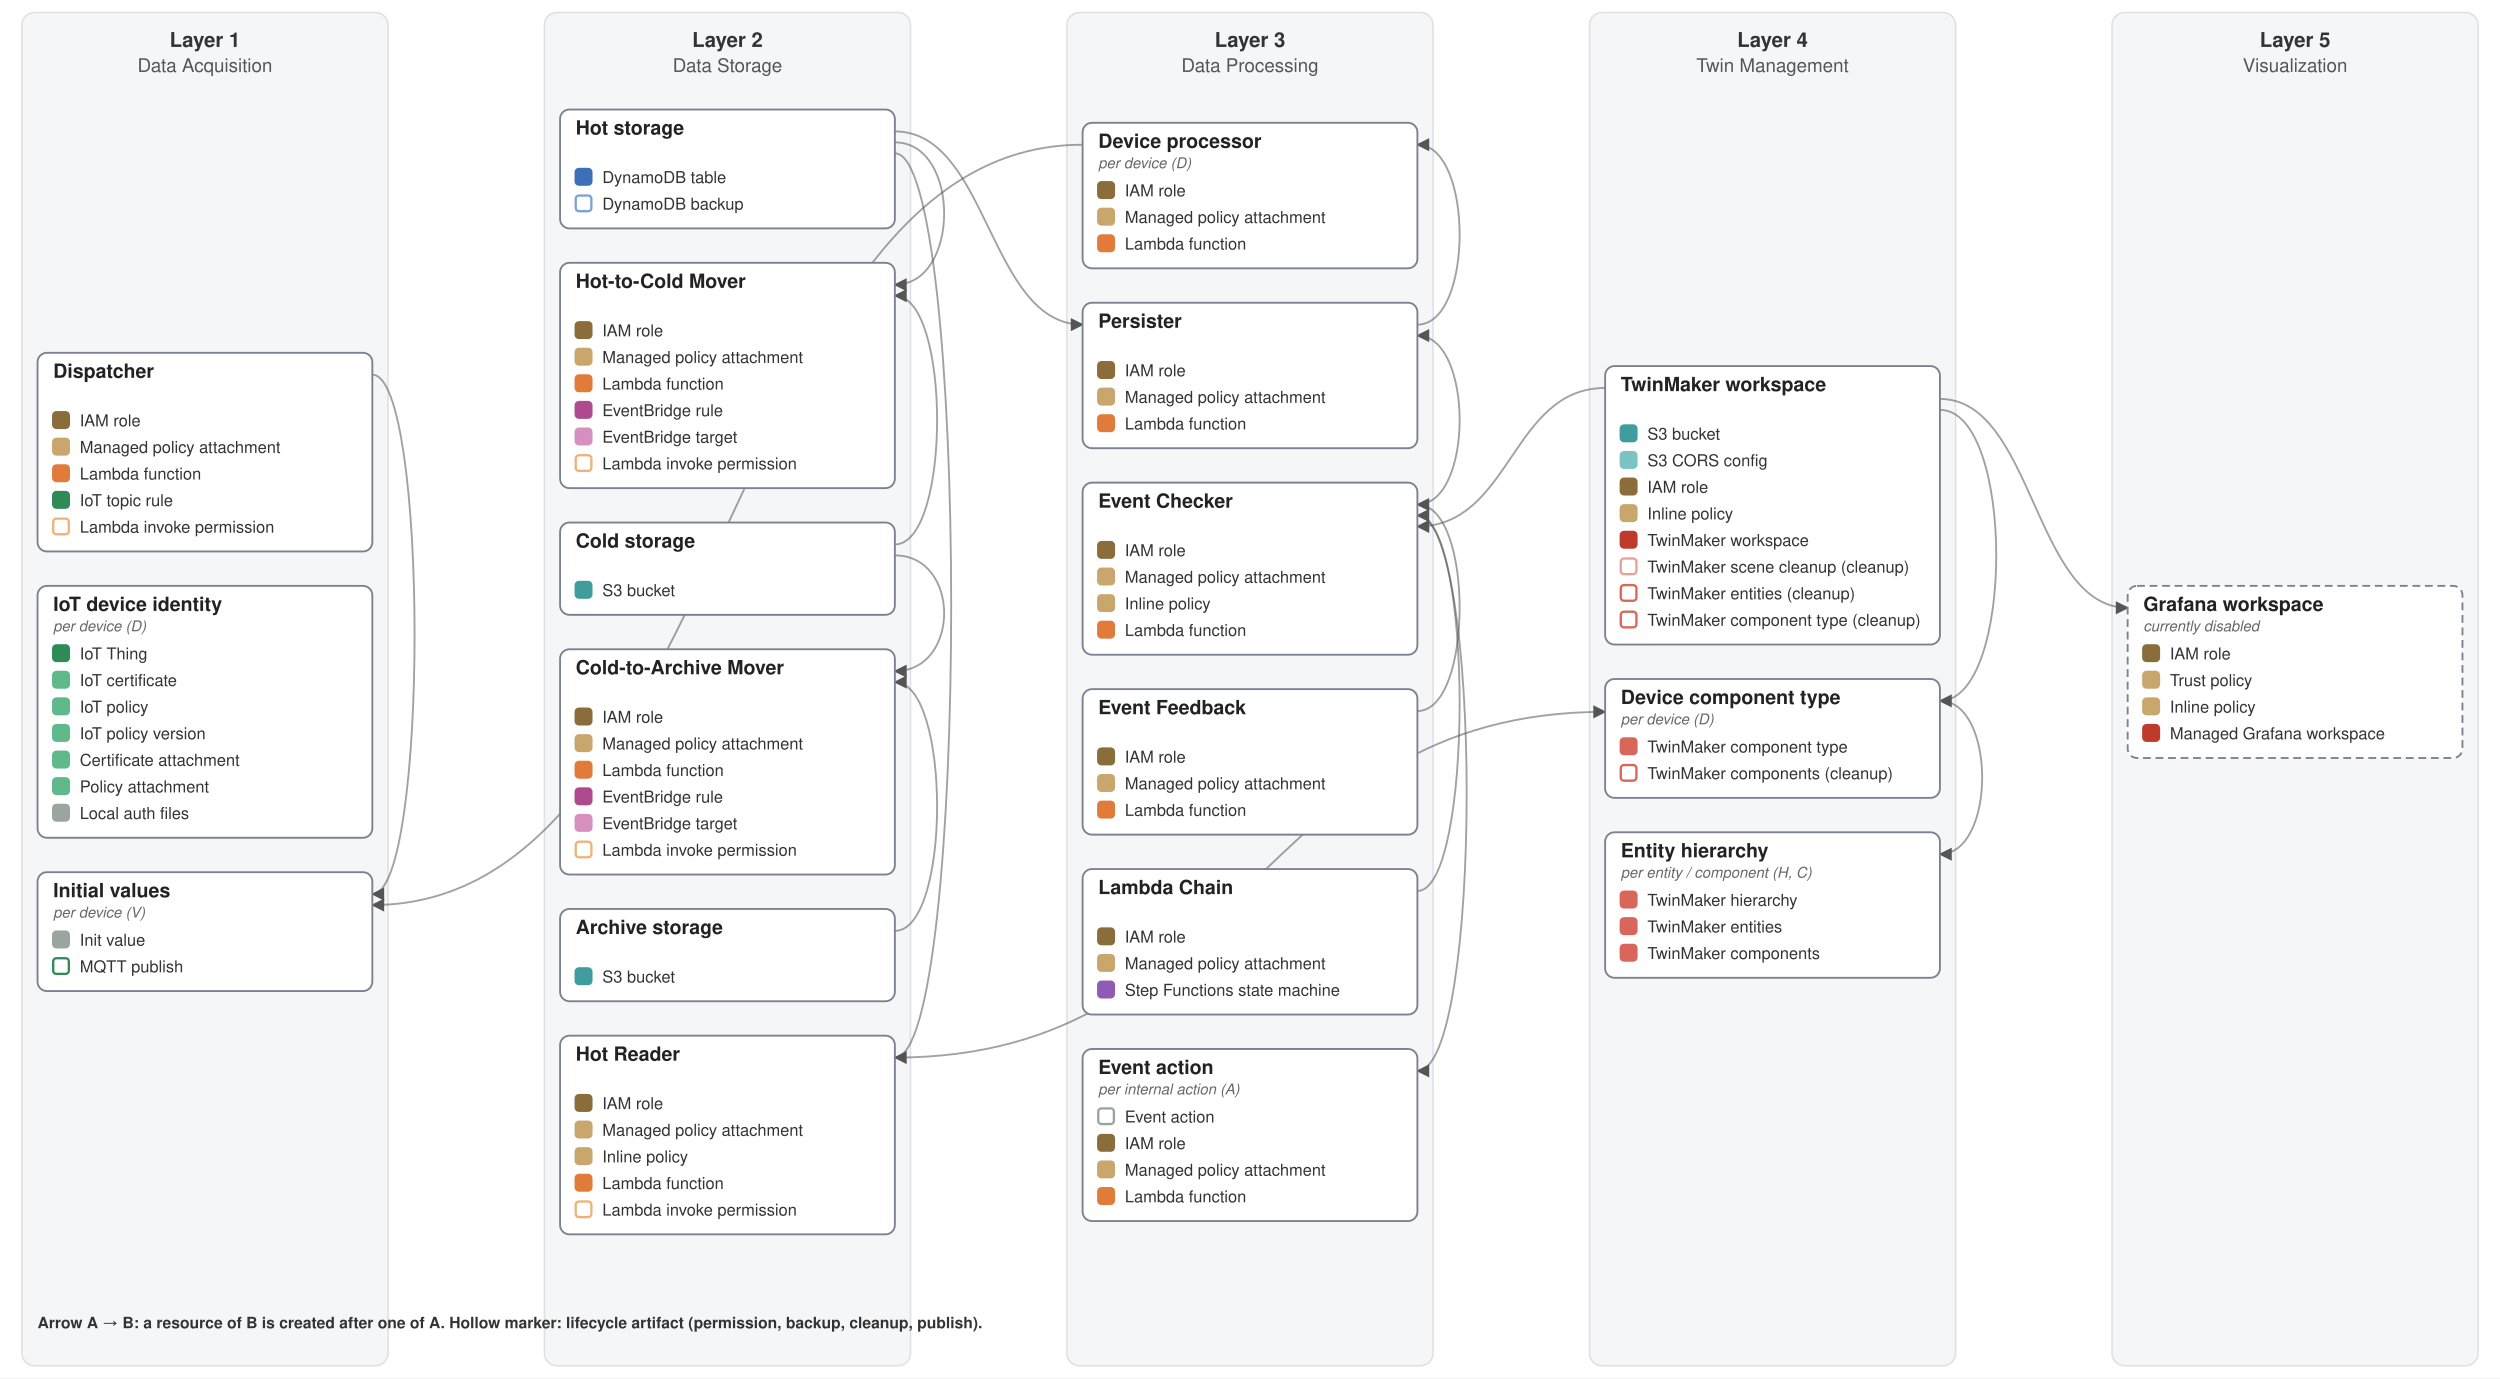
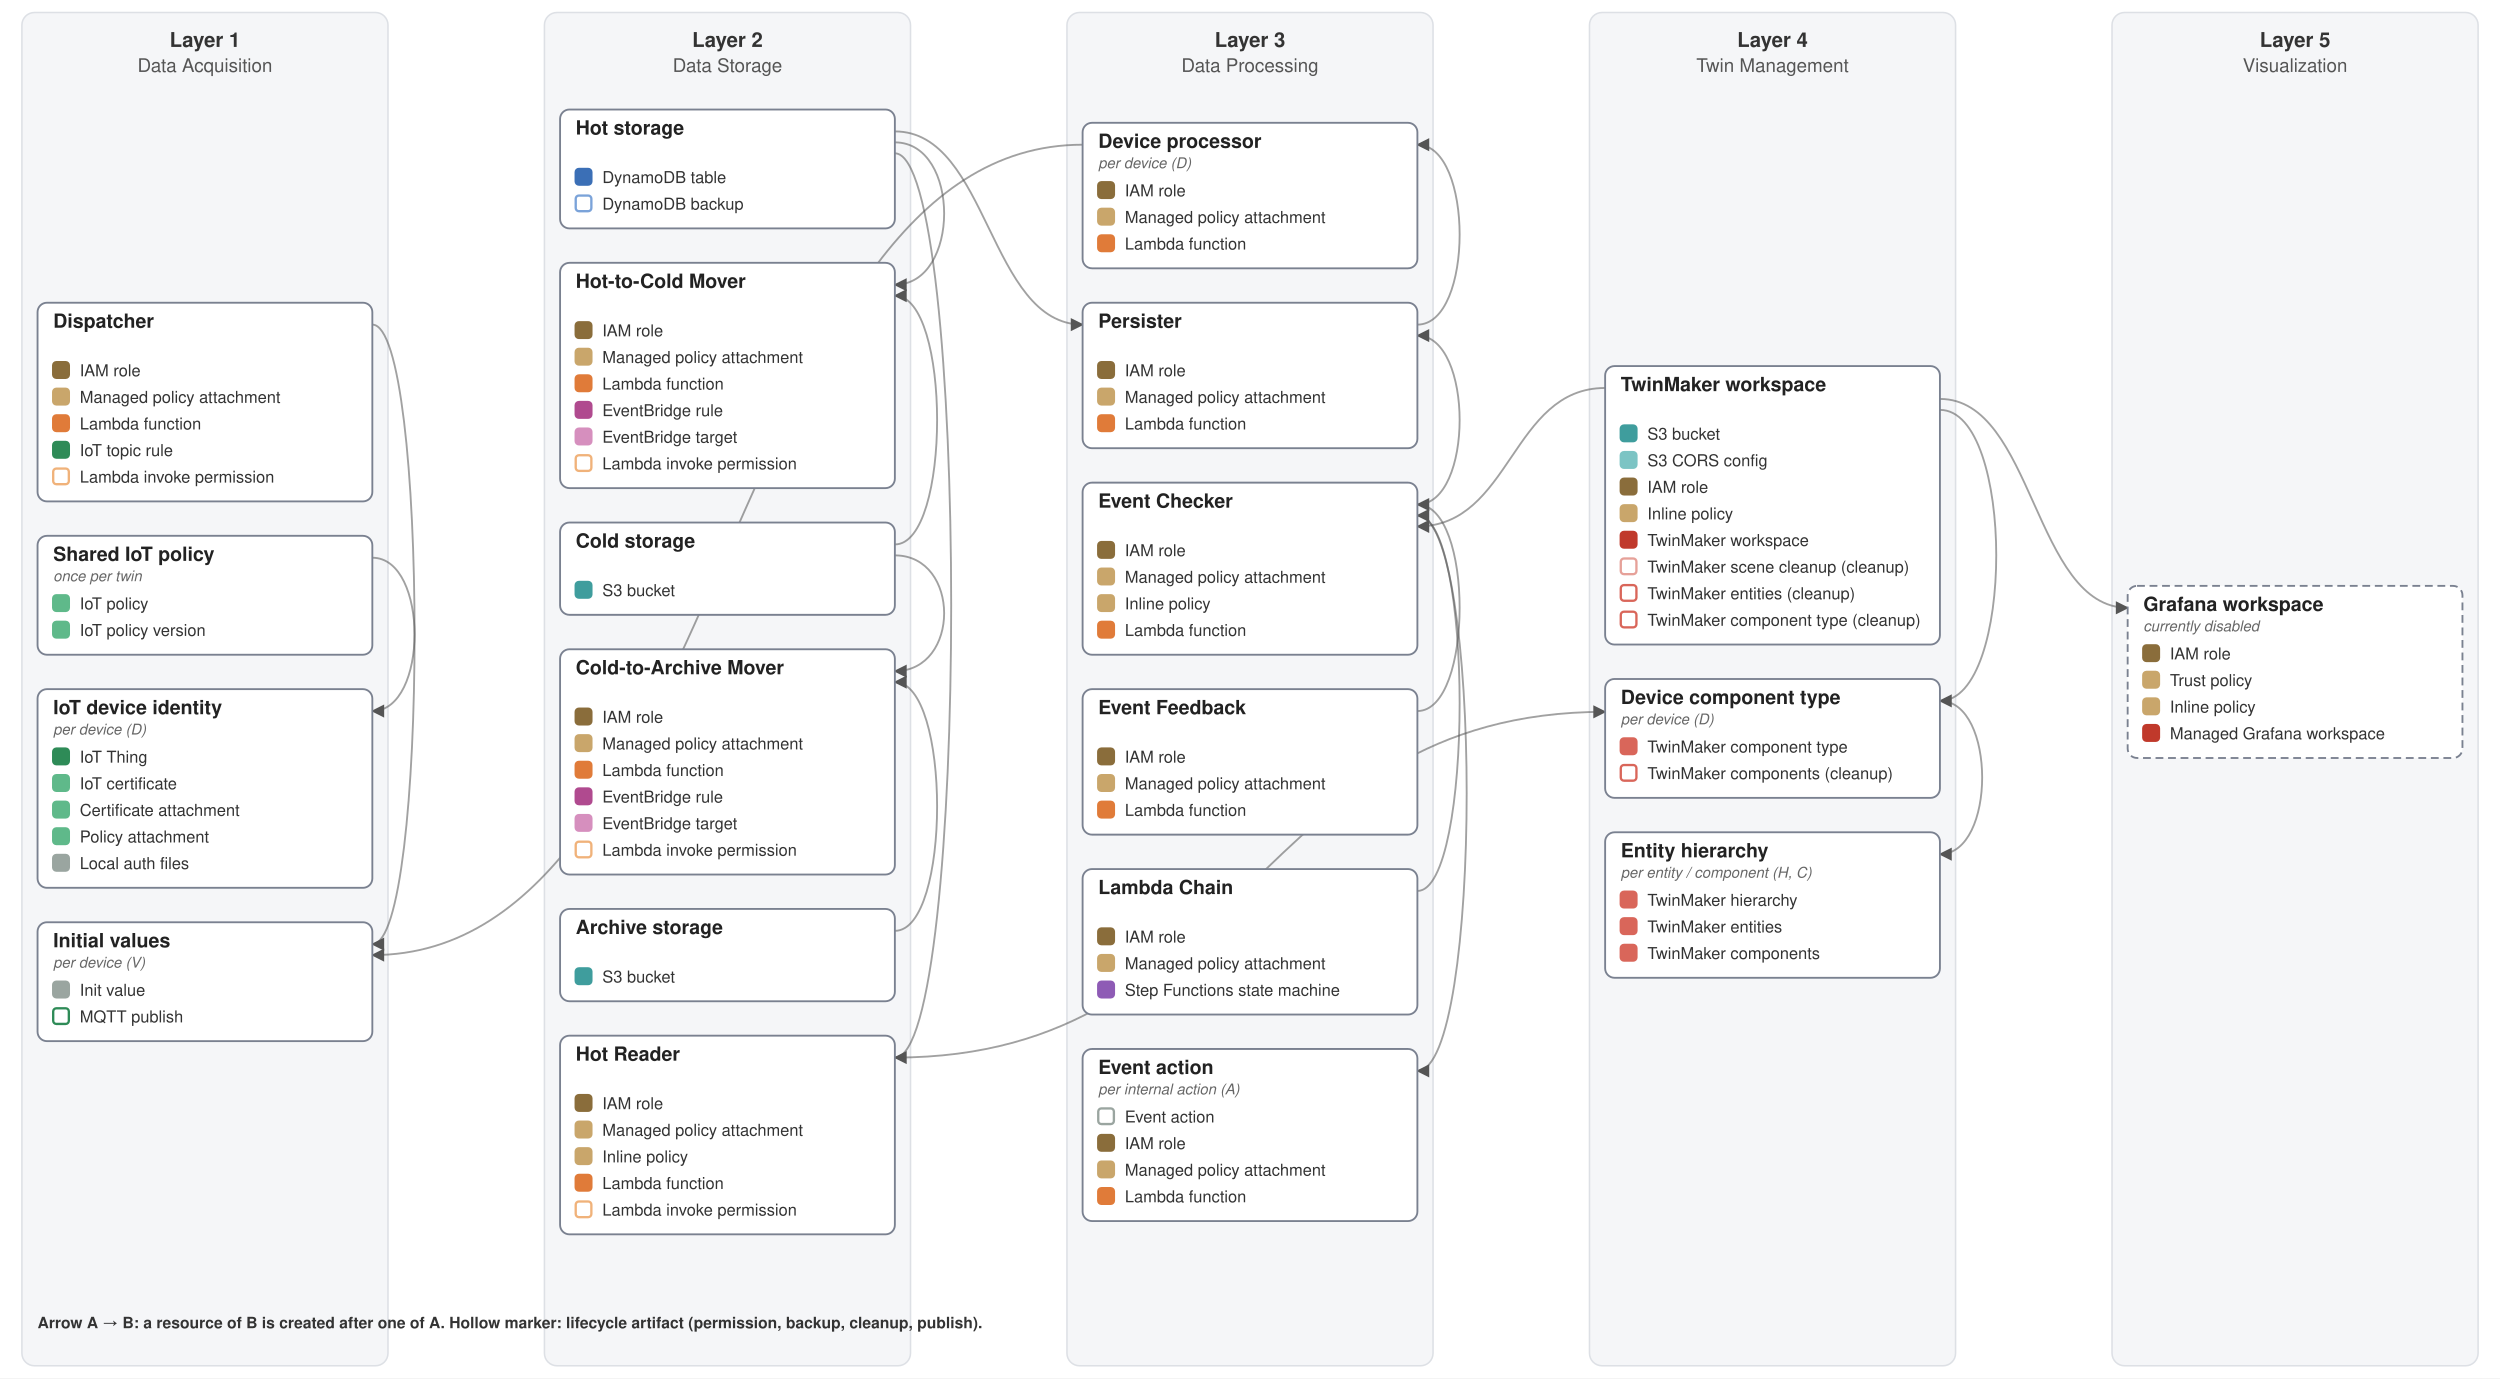
<svg xmlns="http://www.w3.org/2000/svg" width="1598" height="881" viewBox="0 0 1598 881" font-family="Helvetica, Arial, sans-serif">
  <defs>
    <marker id="arrow" viewBox="0 0 10 10" refX="9" refY="5" markerWidth="7" markerHeight="7" orient="auto-start-reverse">
      <path d="M0,0 L10,5 L0,10 z" fill="#555" />
    </marker>
  </defs>
  <rect width="1598" height="881" fill="#ffffff" />
  <rect x="14" y="8" width="234" height="865" rx="8" fill="#f5f6f8" stroke="#dde0e5" />
  <text x="131.0" y="30" text-anchor="middle" font-size="13" font-weight="700" fill="#333">Layer 1</text>
  <text x="131.0" y="46" text-anchor="middle" font-size="12" fill="#555">Data Acquisition</text>
  <rect x="348" y="8" width="234" height="865" rx="8" fill="#f5f6f8" stroke="#dde0e5" />
  <text x="465.0" y="30" text-anchor="middle" font-size="13" font-weight="700" fill="#333">Layer 2</text>
  <text x="465.0" y="46" text-anchor="middle" font-size="12" fill="#555">Data Storage</text>
  <rect x="682" y="8" width="234" height="865" rx="8" fill="#f5f6f8" stroke="#dde0e5" />
  <text x="799.0" y="30" text-anchor="middle" font-size="13" font-weight="700" fill="#333">Layer 3</text>
  <text x="799.0" y="46" text-anchor="middle" font-size="12" fill="#555">Data Processing</text>
  <rect x="1016" y="8" width="234" height="865" rx="8" fill="#f5f6f8" stroke="#dde0e5" />
  <text x="1133.0" y="30" text-anchor="middle" font-size="13" font-weight="700" fill="#333">Layer 4</text>
  <text x="1133.0" y="46" text-anchor="middle" font-size="12" fill="#555">Twin Management</text>
  <rect x="1350" y="8" width="234" height="865" rx="8" fill="#f5f6f8" stroke="#dde0e5" />
  <text x="1467.0" y="30" text-anchor="middle" font-size="13" font-weight="700" fill="#333">Layer 5</text>
  <text x="1467.0" y="46" text-anchor="middle" font-size="12" fill="#555">Visualization</text>
  <path d="M572,84.0 C632.0,84.0 632.0,207.5 692,207.5" fill="none" stroke="#555" stroke-opacity="0.55" stroke-width="1.2" marker-end="url(#arrow)" />
  <path d="M906,322.5 C942,322.5 942,214.5 906,214.5" fill="none" stroke="#555" stroke-opacity="0.55" stroke-width="1.2" marker-end="url(#arrow)" />
  <path d="M906,454.5 C942,454.5 942,322.5 906,322.5" fill="none" stroke="#555" stroke-opacity="0.55" stroke-width="1.2" marker-end="url(#arrow)" />
  <path d="M906,569.5 C942,569.5 942,329.5 906,329.5" fill="none" stroke="#555" stroke-opacity="0.55" stroke-width="1.2" marker-end="url(#arrow)" />
  <path d="M1026,248.0 C966.0,248.0 966.0,336.5 906,336.5" fill="none" stroke="#555" stroke-opacity="0.55" stroke-width="1.2" marker-end="url(#arrow)" />
  <path d="M572,91.0 C614,91.0 614,182.0 572,182.0" fill="none" stroke="#555" stroke-opacity="0.55" stroke-width="1.2" marker-end="url(#arrow)" />
  <path d="M572,348.0 C608,348.0 608,189.0 572,189.0" fill="none" stroke="#555" stroke-opacity="0.55" stroke-width="1.2" marker-end="url(#arrow)" />
  <path d="M572,98.0 C620,98.0 620,676.0 572,676.0" fill="none" stroke="#555" stroke-opacity="0.55" stroke-width="1.2" marker-end="url(#arrow)" />
  <path d="M572,355.0 C614,355.0 614,429.0 572,429.0" fill="none" stroke="#555" stroke-opacity="0.55" stroke-width="1.2" marker-end="url(#arrow)" />
  <path d="M572,595.0 C608,595.0 608,436.0 572,436.0" fill="none" stroke="#555" stroke-opacity="0.55" stroke-width="1.2" marker-end="url(#arrow)" />
  <path d="M1240,255.0 C1300.0,255.0 1300.0,388.5 1360,388.5" fill="none" stroke="#555" stroke-opacity="0.55" stroke-width="1.2" marker-end="url(#arrow)" />
+   <path d="M238,356.5 C274,356.5 274,454.5 238,454.5" fill="none" stroke="#555" stroke-opacity="0.55" stroke-width="1.2" marker-end="url(#arrow)" />
  <path d="M906,207.5 C942,207.5 942,92.5 906,92.5" fill="none" stroke="#555" stroke-opacity="0.55" stroke-width="1.2" marker-end="url(#arrow)" />
  <path d="M1240,262.0 C1288,262.0 1288,448.0 1240,448.0" fill="none" stroke="#555" stroke-opacity="0.55" stroke-width="1.2" marker-end="url(#arrow)" />
  <path d="M572,676.0 C799.0,676.0 799.0,455.0 1026,455.0" fill="none" stroke="#555" stroke-opacity="0.55" stroke-width="1.2" marker-end="url(#arrow)" />
  <path d="M1240,448.0 C1276,448.0 1276,546.0 1240,546.0" fill="none" stroke="#555" stroke-opacity="0.55" stroke-width="1.2" marker-end="url(#arrow)" />
  <path d="M906,329.5 C948,329.5 948,684.5 906,684.5" fill="none" stroke="#555" stroke-opacity="0.55" stroke-width="1.2" marker-end="url(#arrow)" />
-   <path d="M238,239.5 C274,239.5 274,571.5 238,571.5" fill="none" stroke="#555" stroke-opacity="0.55" stroke-width="1.2" marker-end="url(#arrow)" />
-   <path d="M692,92.5 C465.0,92.5 465.0,578.5 238,578.5" fill="none" stroke="#555" stroke-opacity="0.55" stroke-width="1.2" marker-end="url(#arrow)" />
-   <rect x="24" y="225.5" width="214" height="127" rx="6" fill="#ffffff" stroke="#7a8190" stroke-width="1.2" />
-   <text x="34" y="241.5" font-size="12.5" font-weight="700" fill="#222">Dispatcher</text>
-   <rect x="34" y="263.5" width="10" height="10" rx="2" fill="#8a6d3b" stroke="#8a6d3b" stroke-width="1.5" />
-   <text x="51" y="272.5" font-size="10.5" fill="#333">IAM role</text>
-   <rect x="34" y="280.5" width="10" height="10" rx="2" fill="#c9a66b" stroke="#c9a66b" stroke-width="1.5" />
-   <text x="51" y="289.5" font-size="10.5" fill="#333">Managed policy attachment</text>
-   <rect x="34" y="297.5" width="10" height="10" rx="2" fill="#e07b39" stroke="#e07b39" stroke-width="1.5" />
-   <text x="51" y="306.5" font-size="10.5" fill="#333">Lambda function</text>
-   <rect x="34" y="314.5" width="10" height="10" rx="2" fill="#2e8b57" stroke="#2e8b57" stroke-width="1.5" />
-   <text x="51" y="323.5" font-size="10.5" fill="#333">IoT topic rule</text>
-   <rect x="34" y="331.5" width="10" height="10" rx="2" fill="#ffffff" stroke="#f0b27a" stroke-width="1.5" />
-   <text x="51" y="340.5" font-size="10.5" fill="#333">Lambda invoke permission</text>
-   <rect x="24" y="374.5" width="214" height="161" rx="6" fill="#ffffff" stroke="#7a8190" stroke-width="1.2" />
-   <text x="34" y="390.5" font-size="12.5" font-weight="700" fill="#222">IoT device identity</text>
-   <text x="34" y="403.5" font-size="9.5" font-style="italic" fill="#666">per device (D)</text>
-   <rect x="34" y="412.5" width="10" height="10" rx="2" fill="#2e8b57" stroke="#2e8b57" stroke-width="1.5" />
-   <text x="51" y="421.5" font-size="10.5" fill="#333">IoT Thing</text>
-   <rect x="34" y="429.5" width="10" height="10" rx="2" fill="#5fb98a" stroke="#5fb98a" stroke-width="1.5" />
-   <text x="51" y="438.5" font-size="10.5" fill="#333">IoT certificate</text>
-   <rect x="34" y="446.5" width="10" height="10" rx="2" fill="#5fb98a" stroke="#5fb98a" stroke-width="1.5" />
-   <text x="51" y="455.5" font-size="10.5" fill="#333">IoT policy</text>
-   <rect x="34" y="463.5" width="10" height="10" rx="2" fill="#5fb98a" stroke="#5fb98a" stroke-width="1.5" />
-   <text x="51" y="472.5" font-size="10.5" fill="#333">IoT policy version</text>
-   <rect x="34" y="480.5" width="10" height="10" rx="2" fill="#5fb98a" stroke="#5fb98a" stroke-width="1.5" />
-   <text x="51" y="489.5" font-size="10.5" fill="#333">Certificate attachment</text>
-   <rect x="34" y="497.5" width="10" height="10" rx="2" fill="#5fb98a" stroke="#5fb98a" stroke-width="1.5" />
-   <text x="51" y="506.5" font-size="10.5" fill="#333">Policy attachment</text>
-   <rect x="34" y="514.5" width="10" height="10" rx="2" fill="#9aa5a0" stroke="#9aa5a0" stroke-width="1.5" />
-   <text x="51" y="523.5" font-size="10.5" fill="#333">Local auth files</text>
-   <rect x="24" y="557.5" width="214" height="76" rx="6" fill="#ffffff" stroke="#7a8190" stroke-width="1.2" />
-   <text x="34" y="573.5" font-size="12.5" font-weight="700" fill="#222">Initial values</text>
-   <text x="34" y="586.5" font-size="9.5" font-style="italic" fill="#666">per device (V)</text>
-   <rect x="34" y="595.5" width="10" height="10" rx="2" fill="#9aa5a0" stroke="#9aa5a0" stroke-width="1.5" />
-   <text x="51" y="604.5" font-size="10.5" fill="#333">Init value</text>
-   <rect x="34" y="612.5" width="10" height="10" rx="2" fill="#ffffff" stroke="#2e8b57" stroke-width="1.5" />
-   <text x="51" y="621.5" font-size="10.5" fill="#333">MQTT publish</text>
+   <path d="M238,207.5 C274,207.5 274,603.5 238,603.5" fill="none" stroke="#555" stroke-opacity="0.55" stroke-width="1.2" marker-end="url(#arrow)" />
+   <path d="M692,92.5 C465.0,92.5 465.0,610.5 238,610.5" fill="none" stroke="#555" stroke-opacity="0.55" stroke-width="1.2" marker-end="url(#arrow)" />
+   <rect x="24" y="193.5" width="214" height="127" rx="6" fill="#ffffff" stroke="#7a8190" stroke-width="1.2" />
+   <text x="34" y="209.5" font-size="12.5" font-weight="700" fill="#222">Dispatcher</text>
+   <rect x="34" y="231.5" width="10" height="10" rx="2" fill="#8a6d3b" stroke="#8a6d3b" stroke-width="1.5" />
+   <text x="51" y="240.5" font-size="10.5" fill="#333">IAM role</text>
+   <rect x="34" y="248.5" width="10" height="10" rx="2" fill="#c9a66b" stroke="#c9a66b" stroke-width="1.5" />
+   <text x="51" y="257.5" font-size="10.5" fill="#333">Managed policy attachment</text>
+   <rect x="34" y="265.5" width="10" height="10" rx="2" fill="#e07b39" stroke="#e07b39" stroke-width="1.5" />
+   <text x="51" y="274.5" font-size="10.5" fill="#333">Lambda function</text>
+   <rect x="34" y="282.5" width="10" height="10" rx="2" fill="#2e8b57" stroke="#2e8b57" stroke-width="1.5" />
+   <text x="51" y="291.5" font-size="10.5" fill="#333">IoT topic rule</text>
+   <rect x="34" y="299.5" width="10" height="10" rx="2" fill="#ffffff" stroke="#f0b27a" stroke-width="1.5" />
+   <text x="51" y="308.5" font-size="10.5" fill="#333">Lambda invoke permission</text>
+   <rect x="24" y="342.5" width="214" height="76" rx="6" fill="#ffffff" stroke="#7a8190" stroke-width="1.2" />
+   <text x="34" y="358.5" font-size="12.5" font-weight="700" fill="#222">Shared IoT policy</text>
+   <text x="34" y="371.5" font-size="9.5" font-style="italic" fill="#666">once per twin</text>
+   <rect x="34" y="380.5" width="10" height="10" rx="2" fill="#5fb98a" stroke="#5fb98a" stroke-width="1.5" />
+   <text x="51" y="389.5" font-size="10.5" fill="#333">IoT policy</text>
+   <rect x="34" y="397.5" width="10" height="10" rx="2" fill="#5fb98a" stroke="#5fb98a" stroke-width="1.5" />
+   <text x="51" y="406.5" font-size="10.5" fill="#333">IoT policy version</text>
+   <rect x="24" y="440.5" width="214" height="127" rx="6" fill="#ffffff" stroke="#7a8190" stroke-width="1.2" />
+   <text x="34" y="456.5" font-size="12.5" font-weight="700" fill="#222">IoT device identity</text>
+   <text x="34" y="469.5" font-size="9.5" font-style="italic" fill="#666">per device (D)</text>
+   <rect x="34" y="478.5" width="10" height="10" rx="2" fill="#2e8b57" stroke="#2e8b57" stroke-width="1.5" />
+   <text x="51" y="487.5" font-size="10.5" fill="#333">IoT Thing</text>
+   <rect x="34" y="495.5" width="10" height="10" rx="2" fill="#5fb98a" stroke="#5fb98a" stroke-width="1.5" />
+   <text x="51" y="504.5" font-size="10.5" fill="#333">IoT certificate</text>
+   <rect x="34" y="512.5" width="10" height="10" rx="2" fill="#5fb98a" stroke="#5fb98a" stroke-width="1.5" />
+   <text x="51" y="521.5" font-size="10.5" fill="#333">Certificate attachment</text>
+   <rect x="34" y="529.5" width="10" height="10" rx="2" fill="#5fb98a" stroke="#5fb98a" stroke-width="1.5" />
+   <text x="51" y="538.5" font-size="10.5" fill="#333">Policy attachment</text>
+   <rect x="34" y="546.5" width="10" height="10" rx="2" fill="#9aa5a0" stroke="#9aa5a0" stroke-width="1.5" />
+   <text x="51" y="555.5" font-size="10.5" fill="#333">Local auth files</text>
+   <rect x="24" y="589.5" width="214" height="76" rx="6" fill="#ffffff" stroke="#7a8190" stroke-width="1.2" />
+   <text x="34" y="605.5" font-size="12.5" font-weight="700" fill="#222">Initial values</text>
+   <text x="34" y="618.5" font-size="9.5" font-style="italic" fill="#666">per device (V)</text>
+   <rect x="34" y="627.5" width="10" height="10" rx="2" fill="#9aa5a0" stroke="#9aa5a0" stroke-width="1.5" />
+   <text x="51" y="636.5" font-size="10.5" fill="#333">Init value</text>
+   <rect x="34" y="644.5" width="10" height="10" rx="2" fill="#ffffff" stroke="#2e8b57" stroke-width="1.5" />
+   <text x="51" y="653.5" font-size="10.5" fill="#333">MQTT publish</text>
  <rect x="358" y="70.0" width="214" height="76" rx="6" fill="#ffffff" stroke="#7a8190" stroke-width="1.2" />
  <text x="368" y="86.0" font-size="12.5" font-weight="700" fill="#222">Hot storage</text>
  <rect x="368" y="108.0" width="10" height="10" rx="2" fill="#3b6fb6" stroke="#3b6fb6" stroke-width="1.5" />
  <text x="385" y="117.0" font-size="10.5" fill="#333">DynamoDB table</text>
  <rect x="368" y="125.0" width="10" height="10" rx="2" fill="#ffffff" stroke="#7ba3d9" stroke-width="1.5" />
  <text x="385" y="134.0" font-size="10.5" fill="#333">DynamoDB backup</text>
  <rect x="358" y="168.0" width="214" height="144" rx="6" fill="#ffffff" stroke="#7a8190" stroke-width="1.2" />
  <text x="368" y="184.0" font-size="12.5" font-weight="700" fill="#222">Hot-to-Cold Mover</text>
  <rect x="368" y="206.0" width="10" height="10" rx="2" fill="#8a6d3b" stroke="#8a6d3b" stroke-width="1.5" />
  <text x="385" y="215.0" font-size="10.5" fill="#333">IAM role</text>
  <rect x="368" y="223.0" width="10" height="10" rx="2" fill="#c9a66b" stroke="#c9a66b" stroke-width="1.5" />
  <text x="385" y="232.0" font-size="10.5" fill="#333">Managed policy attachment</text>
  <rect x="368" y="240.0" width="10" height="10" rx="2" fill="#e07b39" stroke="#e07b39" stroke-width="1.5" />
  <text x="385" y="249.0" font-size="10.5" fill="#333">Lambda function</text>
  <rect x="368" y="257.0" width="10" height="10" rx="2" fill="#b04a8f" stroke="#b04a8f" stroke-width="1.5" />
  <text x="385" y="266.0" font-size="10.5" fill="#333">EventBridge rule</text>
  <rect x="368" y="274.0" width="10" height="10" rx="2" fill="#d68fbe" stroke="#d68fbe" stroke-width="1.5" />
  <text x="385" y="283.0" font-size="10.5" fill="#333">EventBridge target</text>
  <rect x="368" y="291.0" width="10" height="10" rx="2" fill="#ffffff" stroke="#f0b27a" stroke-width="1.5" />
  <text x="385" y="300.0" font-size="10.5" fill="#333">Lambda invoke permission</text>
  <rect x="358" y="334.0" width="214" height="59" rx="6" fill="#ffffff" stroke="#7a8190" stroke-width="1.2" />
  <text x="368" y="350.0" font-size="12.5" font-weight="700" fill="#222">Cold storage</text>
  <rect x="368" y="372.0" width="10" height="10" rx="2" fill="#3f9d9d" stroke="#3f9d9d" stroke-width="1.5" />
  <text x="385" y="381.0" font-size="10.5" fill="#333">S3 bucket</text>
  <rect x="358" y="415.0" width="214" height="144" rx="6" fill="#ffffff" stroke="#7a8190" stroke-width="1.2" />
  <text x="368" y="431.0" font-size="12.5" font-weight="700" fill="#222">Cold-to-Archive Mover</text>
  <rect x="368" y="453.0" width="10" height="10" rx="2" fill="#8a6d3b" stroke="#8a6d3b" stroke-width="1.5" />
  <text x="385" y="462.0" font-size="10.5" fill="#333">IAM role</text>
  <rect x="368" y="470.0" width="10" height="10" rx="2" fill="#c9a66b" stroke="#c9a66b" stroke-width="1.5" />
  <text x="385" y="479.0" font-size="10.5" fill="#333">Managed policy attachment</text>
  <rect x="368" y="487.0" width="10" height="10" rx="2" fill="#e07b39" stroke="#e07b39" stroke-width="1.5" />
  <text x="385" y="496.0" font-size="10.5" fill="#333">Lambda function</text>
  <rect x="368" y="504.0" width="10" height="10" rx="2" fill="#b04a8f" stroke="#b04a8f" stroke-width="1.5" />
  <text x="385" y="513.0" font-size="10.5" fill="#333">EventBridge rule</text>
  <rect x="368" y="521.0" width="10" height="10" rx="2" fill="#d68fbe" stroke="#d68fbe" stroke-width="1.5" />
  <text x="385" y="530.0" font-size="10.5" fill="#333">EventBridge target</text>
  <rect x="368" y="538.0" width="10" height="10" rx="2" fill="#ffffff" stroke="#f0b27a" stroke-width="1.5" />
  <text x="385" y="547.0" font-size="10.5" fill="#333">Lambda invoke permission</text>
  <rect x="358" y="581.0" width="214" height="59" rx="6" fill="#ffffff" stroke="#7a8190" stroke-width="1.2" />
  <text x="368" y="597.0" font-size="12.5" font-weight="700" fill="#222">Archive storage</text>
  <rect x="368" y="619.0" width="10" height="10" rx="2" fill="#3f9d9d" stroke="#3f9d9d" stroke-width="1.5" />
  <text x="385" y="628.0" font-size="10.5" fill="#333">S3 bucket</text>
  <rect x="358" y="662.0" width="214" height="127" rx="6" fill="#ffffff" stroke="#7a8190" stroke-width="1.2" />
  <text x="368" y="678.0" font-size="12.5" font-weight="700" fill="#222">Hot Reader</text>
  <rect x="368" y="700.0" width="10" height="10" rx="2" fill="#8a6d3b" stroke="#8a6d3b" stroke-width="1.5" />
  <text x="385" y="709.0" font-size="10.5" fill="#333">IAM role</text>
  <rect x="368" y="717.0" width="10" height="10" rx="2" fill="#c9a66b" stroke="#c9a66b" stroke-width="1.5" />
  <text x="385" y="726.0" font-size="10.5" fill="#333">Managed policy attachment</text>
  <rect x="368" y="734.0" width="10" height="10" rx="2" fill="#c9a66b" stroke="#c9a66b" stroke-width="1.5" />
  <text x="385" y="743.0" font-size="10.5" fill="#333">Inline policy</text>
  <rect x="368" y="751.0" width="10" height="10" rx="2" fill="#e07b39" stroke="#e07b39" stroke-width="1.5" />
  <text x="385" y="760.0" font-size="10.5" fill="#333">Lambda function</text>
  <rect x="368" y="768.0" width="10" height="10" rx="2" fill="#ffffff" stroke="#f0b27a" stroke-width="1.5" />
  <text x="385" y="777.0" font-size="10.5" fill="#333">Lambda invoke permission</text>
  <rect x="692" y="78.5" width="214" height="93" rx="6" fill="#ffffff" stroke="#7a8190" stroke-width="1.2" />
  <text x="702" y="94.5" font-size="12.5" font-weight="700" fill="#222">Device processor</text>
  <text x="702" y="107.5" font-size="9.5" font-style="italic" fill="#666">per device (D)</text>
  <rect x="702" y="116.5" width="10" height="10" rx="2" fill="#8a6d3b" stroke="#8a6d3b" stroke-width="1.5" />
  <text x="719" y="125.5" font-size="10.5" fill="#333">IAM role</text>
  <rect x="702" y="133.5" width="10" height="10" rx="2" fill="#c9a66b" stroke="#c9a66b" stroke-width="1.5" />
  <text x="719" y="142.5" font-size="10.5" fill="#333">Managed policy attachment</text>
  <rect x="702" y="150.5" width="10" height="10" rx="2" fill="#e07b39" stroke="#e07b39" stroke-width="1.5" />
  <text x="719" y="159.5" font-size="10.5" fill="#333">Lambda function</text>
  <rect x="692" y="193.5" width="214" height="93" rx="6" fill="#ffffff" stroke="#7a8190" stroke-width="1.2" />
  <text x="702" y="209.5" font-size="12.5" font-weight="700" fill="#222">Persister</text>
  <rect x="702" y="231.5" width="10" height="10" rx="2" fill="#8a6d3b" stroke="#8a6d3b" stroke-width="1.5" />
  <text x="719" y="240.5" font-size="10.5" fill="#333">IAM role</text>
  <rect x="702" y="248.5" width="10" height="10" rx="2" fill="#c9a66b" stroke="#c9a66b" stroke-width="1.5" />
  <text x="719" y="257.5" font-size="10.5" fill="#333">Managed policy attachment</text>
  <rect x="702" y="265.5" width="10" height="10" rx="2" fill="#e07b39" stroke="#e07b39" stroke-width="1.5" />
  <text x="719" y="274.5" font-size="10.5" fill="#333">Lambda function</text>
  <rect x="692" y="308.5" width="214" height="110" rx="6" fill="#ffffff" stroke="#7a8190" stroke-width="1.2" />
  <text x="702" y="324.5" font-size="12.5" font-weight="700" fill="#222">Event Checker</text>
  <rect x="702" y="346.5" width="10" height="10" rx="2" fill="#8a6d3b" stroke="#8a6d3b" stroke-width="1.5" />
  <text x="719" y="355.5" font-size="10.5" fill="#333">IAM role</text>
  <rect x="702" y="363.5" width="10" height="10" rx="2" fill="#c9a66b" stroke="#c9a66b" stroke-width="1.5" />
  <text x="719" y="372.5" font-size="10.5" fill="#333">Managed policy attachment</text>
  <rect x="702" y="380.5" width="10" height="10" rx="2" fill="#c9a66b" stroke="#c9a66b" stroke-width="1.5" />
  <text x="719" y="389.5" font-size="10.5" fill="#333">Inline policy</text>
  <rect x="702" y="397.5" width="10" height="10" rx="2" fill="#e07b39" stroke="#e07b39" stroke-width="1.5" />
  <text x="719" y="406.5" font-size="10.5" fill="#333">Lambda function</text>
  <rect x="692" y="440.5" width="214" height="93" rx="6" fill="#ffffff" stroke="#7a8190" stroke-width="1.2" />
  <text x="702" y="456.5" font-size="12.5" font-weight="700" fill="#222">Event Feedback</text>
  <rect x="702" y="478.5" width="10" height="10" rx="2" fill="#8a6d3b" stroke="#8a6d3b" stroke-width="1.5" />
  <text x="719" y="487.5" font-size="10.5" fill="#333">IAM role</text>
  <rect x="702" y="495.5" width="10" height="10" rx="2" fill="#c9a66b" stroke="#c9a66b" stroke-width="1.5" />
  <text x="719" y="504.5" font-size="10.5" fill="#333">Managed policy attachment</text>
  <rect x="702" y="512.5" width="10" height="10" rx="2" fill="#e07b39" stroke="#e07b39" stroke-width="1.5" />
  <text x="719" y="521.5" font-size="10.5" fill="#333">Lambda function</text>
  <rect x="692" y="555.5" width="214" height="93" rx="6" fill="#ffffff" stroke="#7a8190" stroke-width="1.2" />
  <text x="702" y="571.5" font-size="12.5" font-weight="700" fill="#222">Lambda Chain</text>
  <rect x="702" y="593.5" width="10" height="10" rx="2" fill="#8a6d3b" stroke="#8a6d3b" stroke-width="1.5" />
  <text x="719" y="602.5" font-size="10.5" fill="#333">IAM role</text>
  <rect x="702" y="610.5" width="10" height="10" rx="2" fill="#c9a66b" stroke="#c9a66b" stroke-width="1.5" />
  <text x="719" y="619.5" font-size="10.5" fill="#333">Managed policy attachment</text>
  <rect x="702" y="627.5" width="10" height="10" rx="2" fill="#8e5bb5" stroke="#8e5bb5" stroke-width="1.5" />
  <text x="719" y="636.5" font-size="10.5" fill="#333">Step Functions state machine</text>
  <rect x="692" y="670.5" width="214" height="110" rx="6" fill="#ffffff" stroke="#7a8190" stroke-width="1.2" />
  <text x="702" y="686.5" font-size="12.5" font-weight="700" fill="#222">Event action</text>
  <text x="702" y="699.5" font-size="9.5" font-style="italic" fill="#666">per internal action (A)</text>
  <rect x="702" y="708.5" width="10" height="10" rx="2" fill="#ffffff" stroke="#9aa5a0" stroke-width="1.5" />
  <text x="719" y="717.5" font-size="10.5" fill="#333">Event action</text>
  <rect x="702" y="725.5" width="10" height="10" rx="2" fill="#8a6d3b" stroke="#8a6d3b" stroke-width="1.5" />
  <text x="719" y="734.5" font-size="10.5" fill="#333">IAM role</text>
  <rect x="702" y="742.5" width="10" height="10" rx="2" fill="#c9a66b" stroke="#c9a66b" stroke-width="1.5" />
  <text x="719" y="751.5" font-size="10.5" fill="#333">Managed policy attachment</text>
  <rect x="702" y="759.5" width="10" height="10" rx="2" fill="#e07b39" stroke="#e07b39" stroke-width="1.5" />
  <text x="719" y="768.5" font-size="10.5" fill="#333">Lambda function</text>
  <rect x="1026" y="234.0" width="214" height="178" rx="6" fill="#ffffff" stroke="#7a8190" stroke-width="1.2" />
  <text x="1036" y="250.0" font-size="12.5" font-weight="700" fill="#222">TwinMaker workspace</text>
  <rect x="1036" y="272.0" width="10" height="10" rx="2" fill="#3f9d9d" stroke="#3f9d9d" stroke-width="1.5" />
  <text x="1053" y="281.0" font-size="10.5" fill="#333">S3 bucket</text>
  <rect x="1036" y="289.0" width="10" height="10" rx="2" fill="#7cc4c4" stroke="#7cc4c4" stroke-width="1.5" />
  <text x="1053" y="298.0" font-size="10.5" fill="#333">S3 CORS config</text>
  <rect x="1036" y="306.0" width="10" height="10" rx="2" fill="#8a6d3b" stroke="#8a6d3b" stroke-width="1.5" />
  <text x="1053" y="315.0" font-size="10.5" fill="#333">IAM role</text>
  <rect x="1036" y="323.0" width="10" height="10" rx="2" fill="#c9a66b" stroke="#c9a66b" stroke-width="1.5" />
  <text x="1053" y="332.0" font-size="10.5" fill="#333">Inline policy</text>
  <rect x="1036" y="340.0" width="10" height="10" rx="2" fill="#c0392b" stroke="#c0392b" stroke-width="1.5" />
  <text x="1053" y="349.0" font-size="10.5" fill="#333">TwinMaker workspace</text>
  <rect x="1036" y="357.0" width="10" height="10" rx="2" fill="#ffffff" stroke="#e6a199" stroke-width="1.5" />
  <text x="1053" y="366.0" font-size="10.5" fill="#333">TwinMaker scene cleanup (cleanup)</text>
  <rect x="1036" y="374.0" width="10" height="10" rx="2" fill="#ffffff" stroke="#d9665a" stroke-width="1.5" />
  <text x="1053" y="383.0" font-size="10.5" fill="#333">TwinMaker entities (cleanup)</text>
  <rect x="1036" y="391.0" width="10" height="10" rx="2" fill="#ffffff" stroke="#d9665a" stroke-width="1.5" />
  <text x="1053" y="400.0" font-size="10.5" fill="#333">TwinMaker component type (cleanup)</text>
  <rect x="1026" y="434.0" width="214" height="76" rx="6" fill="#ffffff" stroke="#7a8190" stroke-width="1.2" />
  <text x="1036" y="450.0" font-size="12.5" font-weight="700" fill="#222">Device component type</text>
  <text x="1036" y="463.0" font-size="9.5" font-style="italic" fill="#666">per device (D)</text>
  <rect x="1036" y="472.0" width="10" height="10" rx="2" fill="#d9665a" stroke="#d9665a" stroke-width="1.5" />
  <text x="1053" y="481.0" font-size="10.5" fill="#333">TwinMaker component type</text>
  <rect x="1036" y="489.0" width="10" height="10" rx="2" fill="#ffffff" stroke="#d9665a" stroke-width="1.5" />
  <text x="1053" y="498.0" font-size="10.5" fill="#333">TwinMaker components (cleanup)</text>
  <rect x="1026" y="532.0" width="214" height="93" rx="6" fill="#ffffff" stroke="#7a8190" stroke-width="1.2" />
  <text x="1036" y="548.0" font-size="12.5" font-weight="700" fill="#222">Entity hierarchy</text>
  <text x="1036" y="561.0" font-size="9.5" font-style="italic" fill="#666">per entity / component (H, C)</text>
  <rect x="1036" y="570.0" width="10" height="10" rx="2" fill="#d9665a" stroke="#d9665a" stroke-width="1.5" />
  <text x="1053" y="579.0" font-size="10.5" fill="#333">TwinMaker hierarchy</text>
  <rect x="1036" y="587.0" width="10" height="10" rx="2" fill="#d9665a" stroke="#d9665a" stroke-width="1.5" />
  <text x="1053" y="596.0" font-size="10.5" fill="#333">TwinMaker entities</text>
  <rect x="1036" y="604.0" width="10" height="10" rx="2" fill="#d9665a" stroke="#d9665a" stroke-width="1.5" />
  <text x="1053" y="613.0" font-size="10.5" fill="#333">TwinMaker components</text>
  <rect x="1360" y="374.5" width="214" height="110" rx="6" fill="#ffffff" stroke="#7a8190" stroke-width="1.2" stroke-dasharray="5,3" />
  <text x="1370" y="390.5" font-size="12.5" font-weight="700" fill="#222">Grafana workspace</text>
  <text x="1370" y="403.5" font-size="9.5" font-style="italic" fill="#666">currently disabled</text>
  <rect x="1370" y="412.5" width="10" height="10" rx="2" fill="#8a6d3b" stroke="#8a6d3b" stroke-width="1.5" />
  <text x="1387" y="421.5" font-size="10.5" fill="#333">IAM role</text>
  <rect x="1370" y="429.5" width="10" height="10" rx="2" fill="#c9a66b" stroke="#c9a66b" stroke-width="1.5" />
  <text x="1387" y="438.5" font-size="10.5" fill="#333">Trust policy</text>
  <rect x="1370" y="446.5" width="10" height="10" rx="2" fill="#c9a66b" stroke="#c9a66b" stroke-width="1.5" />
  <text x="1387" y="455.5" font-size="10.5" fill="#333">Inline policy</text>
  <rect x="1370" y="463.5" width="10" height="10" rx="2" fill="#c0392b" stroke="#c0392b" stroke-width="1.5" />
  <text x="1387" y="472.5" font-size="10.5" fill="#333">Managed Grafana workspace</text>
  <text x="24" y="849" font-size="10" font-weight="700" fill="#333">Arrow A → B: a resource of B is created after one of A.  Hollow marker: lifecycle artifact (permission, backup, cleanup, publish).</text>
</svg>
